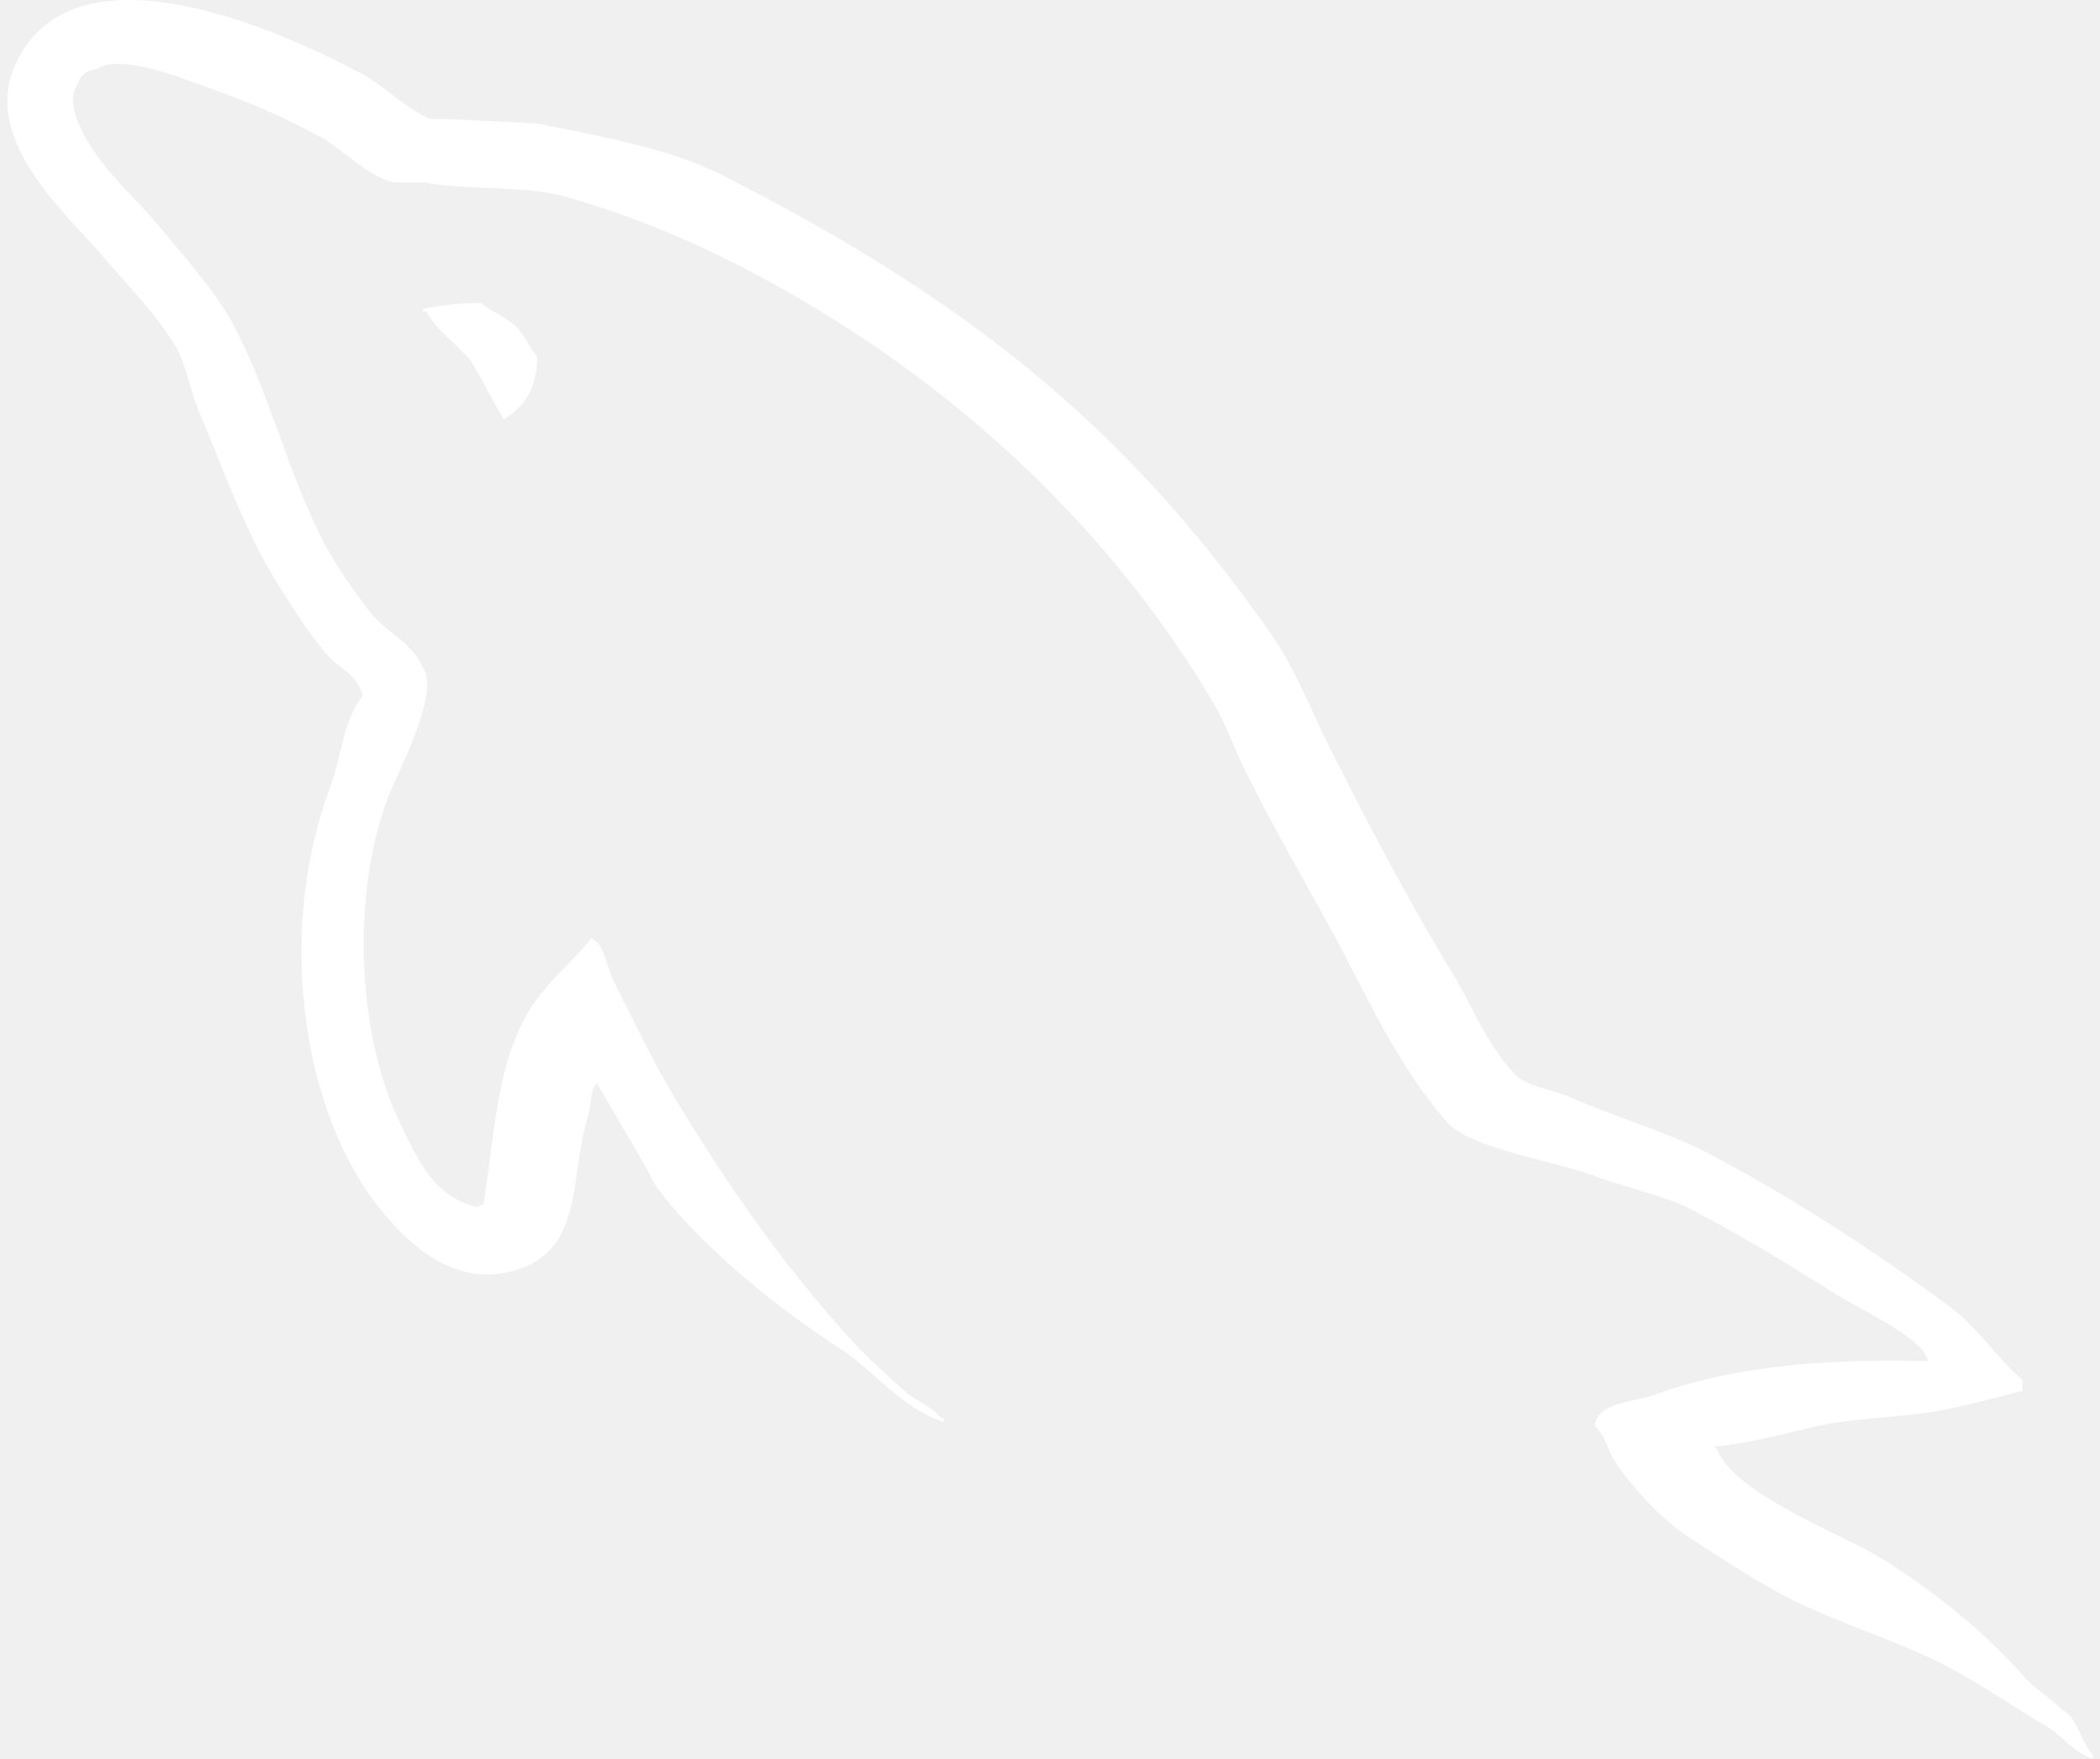
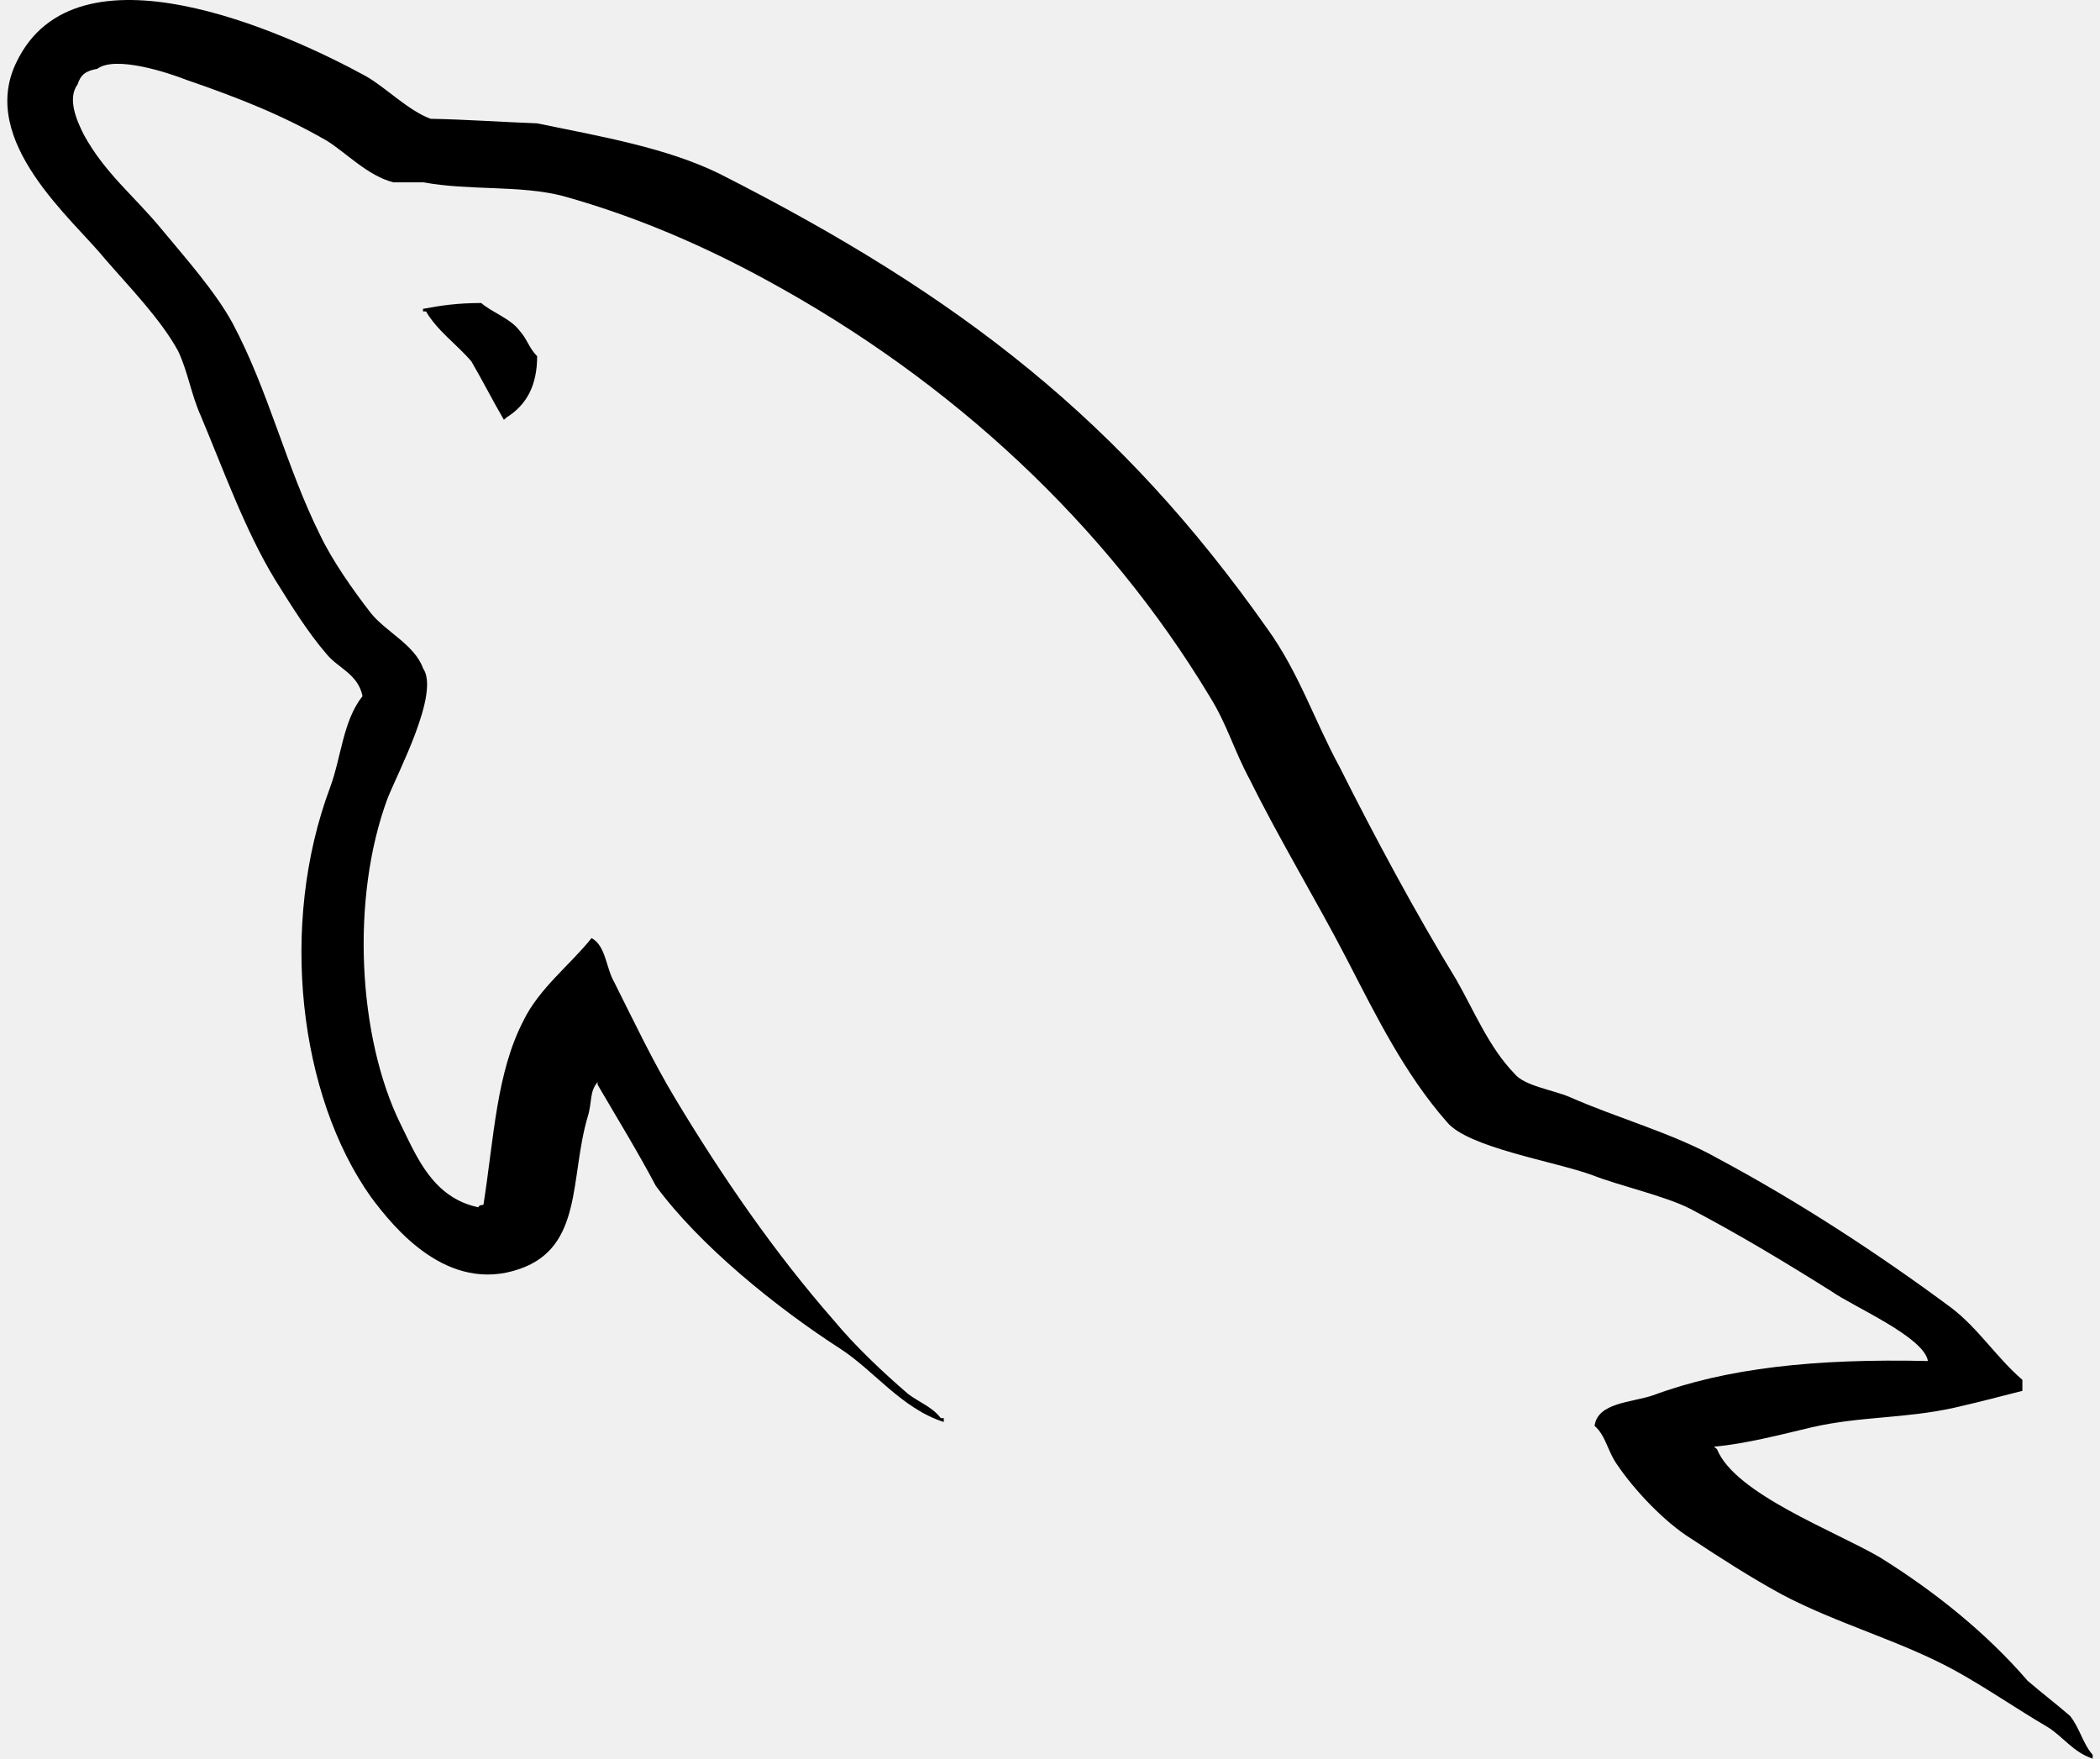
<svg xmlns="http://www.w3.org/2000/svg" width="203" height="170" viewBox="0 0 203 170" fill="none">
-   <path fill-rule="evenodd" clip-rule="evenodd" d="M186.364 131.562C175.404 131.311 166.855 132.252 159.768 134.885C157.722 135.575 154.434 135.575 154.142 137.833C155.238 138.773 155.384 140.278 156.334 141.595C157.941 143.978 160.864 147.113 163.494 148.743C166.344 150.624 169.267 152.505 172.262 154.136C177.596 156.957 183.66 158.588 188.848 161.409C191.844 163.04 194.912 165.172 197.908 166.927C199.442 167.868 200.392 169.373 202.292 170V169.624C201.342 168.558 201.05 167.053 200.1 165.862C198.712 164.67 197.324 163.604 196.008 162.475C192.063 157.898 187.094 153.885 181.761 150.562C177.377 147.991 167.732 144.417 165.979 140.09C165.979 140.09 165.832 139.965 165.686 139.839C168.682 139.588 172.262 138.648 175.185 137.958C179.861 136.892 184.099 137.143 188.921 136.077C191.113 135.575 193.305 135.011 195.497 134.446V133.381C193.013 131.249 191.259 128.427 188.629 126.42C181.615 121.216 173.943 116.2 165.979 111.936C161.741 109.553 156.261 108.048 151.731 106.041C150.123 105.352 147.347 104.975 146.397 103.784C143.913 101.213 142.525 97.764 140.771 94.692C136.826 88.233 132.953 81.022 129.519 74.187C127.035 69.61 125.574 65.033 122.505 60.769C108.403 40.766 92.987 28.664 69.46 16.75C64.418 14.305 58.354 13.239 51.924 11.922C48.49 11.796 45.056 11.546 41.622 11.483C39.43 10.668 37.238 8.41 35.338 7.344C27.52 3.081 7.354 -6.074 1.582 6.028C-2.144 13.678 7.062 21.202 10.204 25.09C12.542 27.786 15.538 30.859 17.218 33.931C18.168 35.938 18.46 38.07 19.41 40.202C21.602 45.406 23.648 51.175 26.57 56.003C28.105 58.449 29.712 61.082 31.612 63.277C32.708 64.594 34.608 65.158 35.046 67.29C33.146 69.673 33 73.184 31.904 76.131C26.936 89.425 28.909 105.916 35.85 115.698C38.042 118.645 43.229 125.104 50.243 122.658C56.381 120.526 55.066 113.817 56.819 107.923C57.258 106.48 56.965 105.54 57.769 104.599V104.85C59.669 108.111 61.642 111.309 63.395 114.632C67.633 120.401 75.086 126.42 81.223 130.371C84.511 132.503 87.141 136.14 91.233 137.456V137.08H90.941C90.137 136.014 88.895 135.575 87.799 134.76C85.315 132.628 82.611 130.057 80.639 127.674C74.866 121.09 69.825 113.754 65.295 106.229C63.103 102.593 61.203 98.579 59.377 94.943C58.573 93.563 58.573 91.431 57.185 90.679C55.139 93.25 52.143 95.507 50.609 98.642C47.978 103.721 47.759 109.929 46.736 116.45C46.225 116.576 46.444 116.45 46.225 116.701C41.841 115.761 40.307 111.873 38.699 108.612C34.608 100.273 33.877 86.854 37.457 77.197C38.407 74.752 42.572 66.977 40.891 64.594C40.087 62.336 37.311 61.082 35.85 59.264C34.096 57.006 32.123 54.185 30.954 51.739C27.666 45.155 25.986 37.819 22.479 31.235C20.798 28.162 17.949 24.964 15.611 22.143C12.98 18.945 10.131 16.75 8.085 12.988C7.427 11.671 6.478 9.539 7.5 8.16C7.793 7.219 8.304 6.843 9.4 6.655C11.154 5.338 16.268 7.031 18.022 7.721C23.136 9.476 27.374 11.169 31.612 13.615C33.512 14.806 35.557 17.001 38.042 17.628H40.964C45.348 18.443 50.316 17.879 54.408 18.945C61.642 20.951 68.291 23.898 74.136 27.096C92.11 36.878 106.942 50.736 116.952 67.353C118.632 70.049 119.29 72.557 120.824 75.379C123.674 81.148 127.254 87.042 130.177 92.685C133.026 98.203 135.803 103.847 139.894 108.487C141.94 110.932 150.197 112.249 153.85 113.566C156.553 114.632 160.864 115.572 163.348 116.827C168.024 119.272 172.701 122.094 177.085 124.853C179.13 126.295 185.998 129.242 186.364 131.562Z" fill="white" />
-   <path fill-rule="evenodd" clip-rule="evenodd" d="M46.517 29.291C44.179 29.291 42.572 29.542 40.891 29.855V30.106H41.183C42.279 31.987 44.179 33.304 45.567 34.934C46.663 36.815 47.613 38.697 48.709 40.578C48.855 40.452 49.001 40.327 49.001 40.327C50.901 39.135 51.924 37.254 51.924 34.433C51.12 33.617 50.974 32.802 50.243 31.987C49.367 30.796 47.613 30.231 46.517 29.291Z" fill="white" />
+   <path fill-rule="evenodd" clip-rule="evenodd" d="M186.364 131.562C175.404 131.311 166.855 132.252 159.768 134.885C157.722 135.575 154.434 135.575 154.142 137.833C155.238 138.773 155.384 140.278 156.334 141.595C157.941 143.978 160.864 147.113 163.494 148.743C166.344 150.624 169.267 152.505 172.262 154.136C177.596 156.957 183.66 158.588 188.848 161.409C191.844 163.04 194.912 165.172 197.908 166.927C199.442 167.868 200.392 169.373 202.292 170V169.624C201.342 168.558 201.05 167.053 200.1 165.862C198.712 164.67 197.324 163.604 196.008 162.475C192.063 157.898 187.094 153.885 181.761 150.562C177.377 147.991 167.732 144.417 165.979 140.09C165.979 140.09 165.832 139.965 165.686 139.839C168.682 139.588 172.262 138.648 175.185 137.958C179.861 136.892 184.099 137.143 188.921 136.077C191.113 135.575 193.305 135.011 195.497 134.446V133.381C193.013 131.249 191.259 128.427 188.629 126.42C181.615 121.216 173.943 116.2 165.979 111.936C161.741 109.553 156.261 108.048 151.731 106.041C150.123 105.352 147.347 104.975 146.397 103.784C143.913 101.213 142.525 97.764 140.771 94.692C136.826 88.233 132.953 81.022 129.519 74.187C127.035 69.61 125.574 65.033 122.505 60.769C108.403 40.766 92.987 28.664 69.46 16.75C64.418 14.305 58.354 13.239 51.924 11.922C48.49 11.796 45.056 11.546 41.622 11.483C39.43 10.668 37.238 8.41 35.338 7.344C27.52 3.081 7.354 -6.074 1.582 6.028C-2.144 13.678 7.062 21.202 10.204 25.09C12.542 27.786 15.538 30.859 17.218 33.931C18.168 35.938 18.46 38.07 19.41 40.202C21.602 45.406 23.648 51.175 26.57 56.003C28.105 58.449 29.712 61.082 31.612 63.277C32.708 64.594 34.608 65.158 35.046 67.29C33.146 69.673 33 73.184 31.904 76.131C26.936 89.425 28.909 105.916 35.85 115.698C38.042 118.645 43.229 125.104 50.243 122.658C56.381 120.526 55.066 113.817 56.819 107.923C57.258 106.48 56.965 105.54 57.769 104.599V104.85C59.669 108.111 61.642 111.309 63.395 114.632C67.633 120.401 75.086 126.42 81.223 130.371C84.511 132.503 87.141 136.14 91.233 137.456V137.08H90.941C90.137 136.014 88.895 135.575 87.799 134.76C85.315 132.628 82.611 130.057 80.639 127.674C74.866 121.09 69.825 113.754 65.295 106.229C63.103 102.593 61.203 98.579 59.377 94.943C58.573 93.563 58.573 91.431 57.185 90.679C55.139 93.25 52.143 95.507 50.609 98.642C47.978 103.721 47.759 109.929 46.736 116.45C46.225 116.576 46.444 116.45 46.225 116.701C41.841 115.761 40.307 111.873 38.699 108.612C34.608 100.273 33.877 86.854 37.457 77.197C38.407 74.752 42.572 66.977 40.891 64.594C40.087 62.336 37.311 61.082 35.85 59.264C34.096 57.006 32.123 54.185 30.954 51.739C27.666 45.155 25.986 37.819 22.479 31.235C20.798 28.162 17.949 24.964 15.611 22.143C12.98 18.945 10.131 16.75 8.085 12.988C7.427 11.671 6.478 9.539 7.5 8.16C7.793 7.219 8.304 6.843 9.4 6.655C11.154 5.338 16.268 7.031 18.022 7.721C23.136 9.476 27.374 11.169 31.612 13.615C33.512 14.806 35.557 17.001 38.042 17.628H40.964C45.348 18.443 50.316 17.879 54.408 18.945C61.642 20.951 68.291 23.898 74.136 27.096C92.11 36.878 106.942 50.736 116.952 67.353C118.632 70.049 119.29 72.557 120.824 75.379C123.674 81.148 127.254 87.042 130.177 92.685C133.026 98.203 135.803 103.847 139.894 108.487C141.94 110.932 150.197 112.249 153.85 113.566C156.553 114.632 160.864 115.572 163.348 116.827C168.024 119.272 172.701 122.094 177.085 124.853C179.13 126.295 185.998 129.242 186.364 131.562Z" fill="black" />
+   <path fill-rule="evenodd" clip-rule="evenodd" d="M46.517 29.291C44.179 29.291 42.572 29.542 40.891 29.855V30.106H41.183C42.279 31.987 44.179 33.304 45.567 34.934C46.663 36.815 47.613 38.697 48.709 40.578C48.855 40.452 49.001 40.327 49.001 40.327C50.901 39.135 51.924 37.254 51.924 34.433C51.12 33.617 50.974 32.802 50.243 31.987C49.367 30.796 47.613 30.231 46.517 29.291Z" fill="black" />
</svg>
